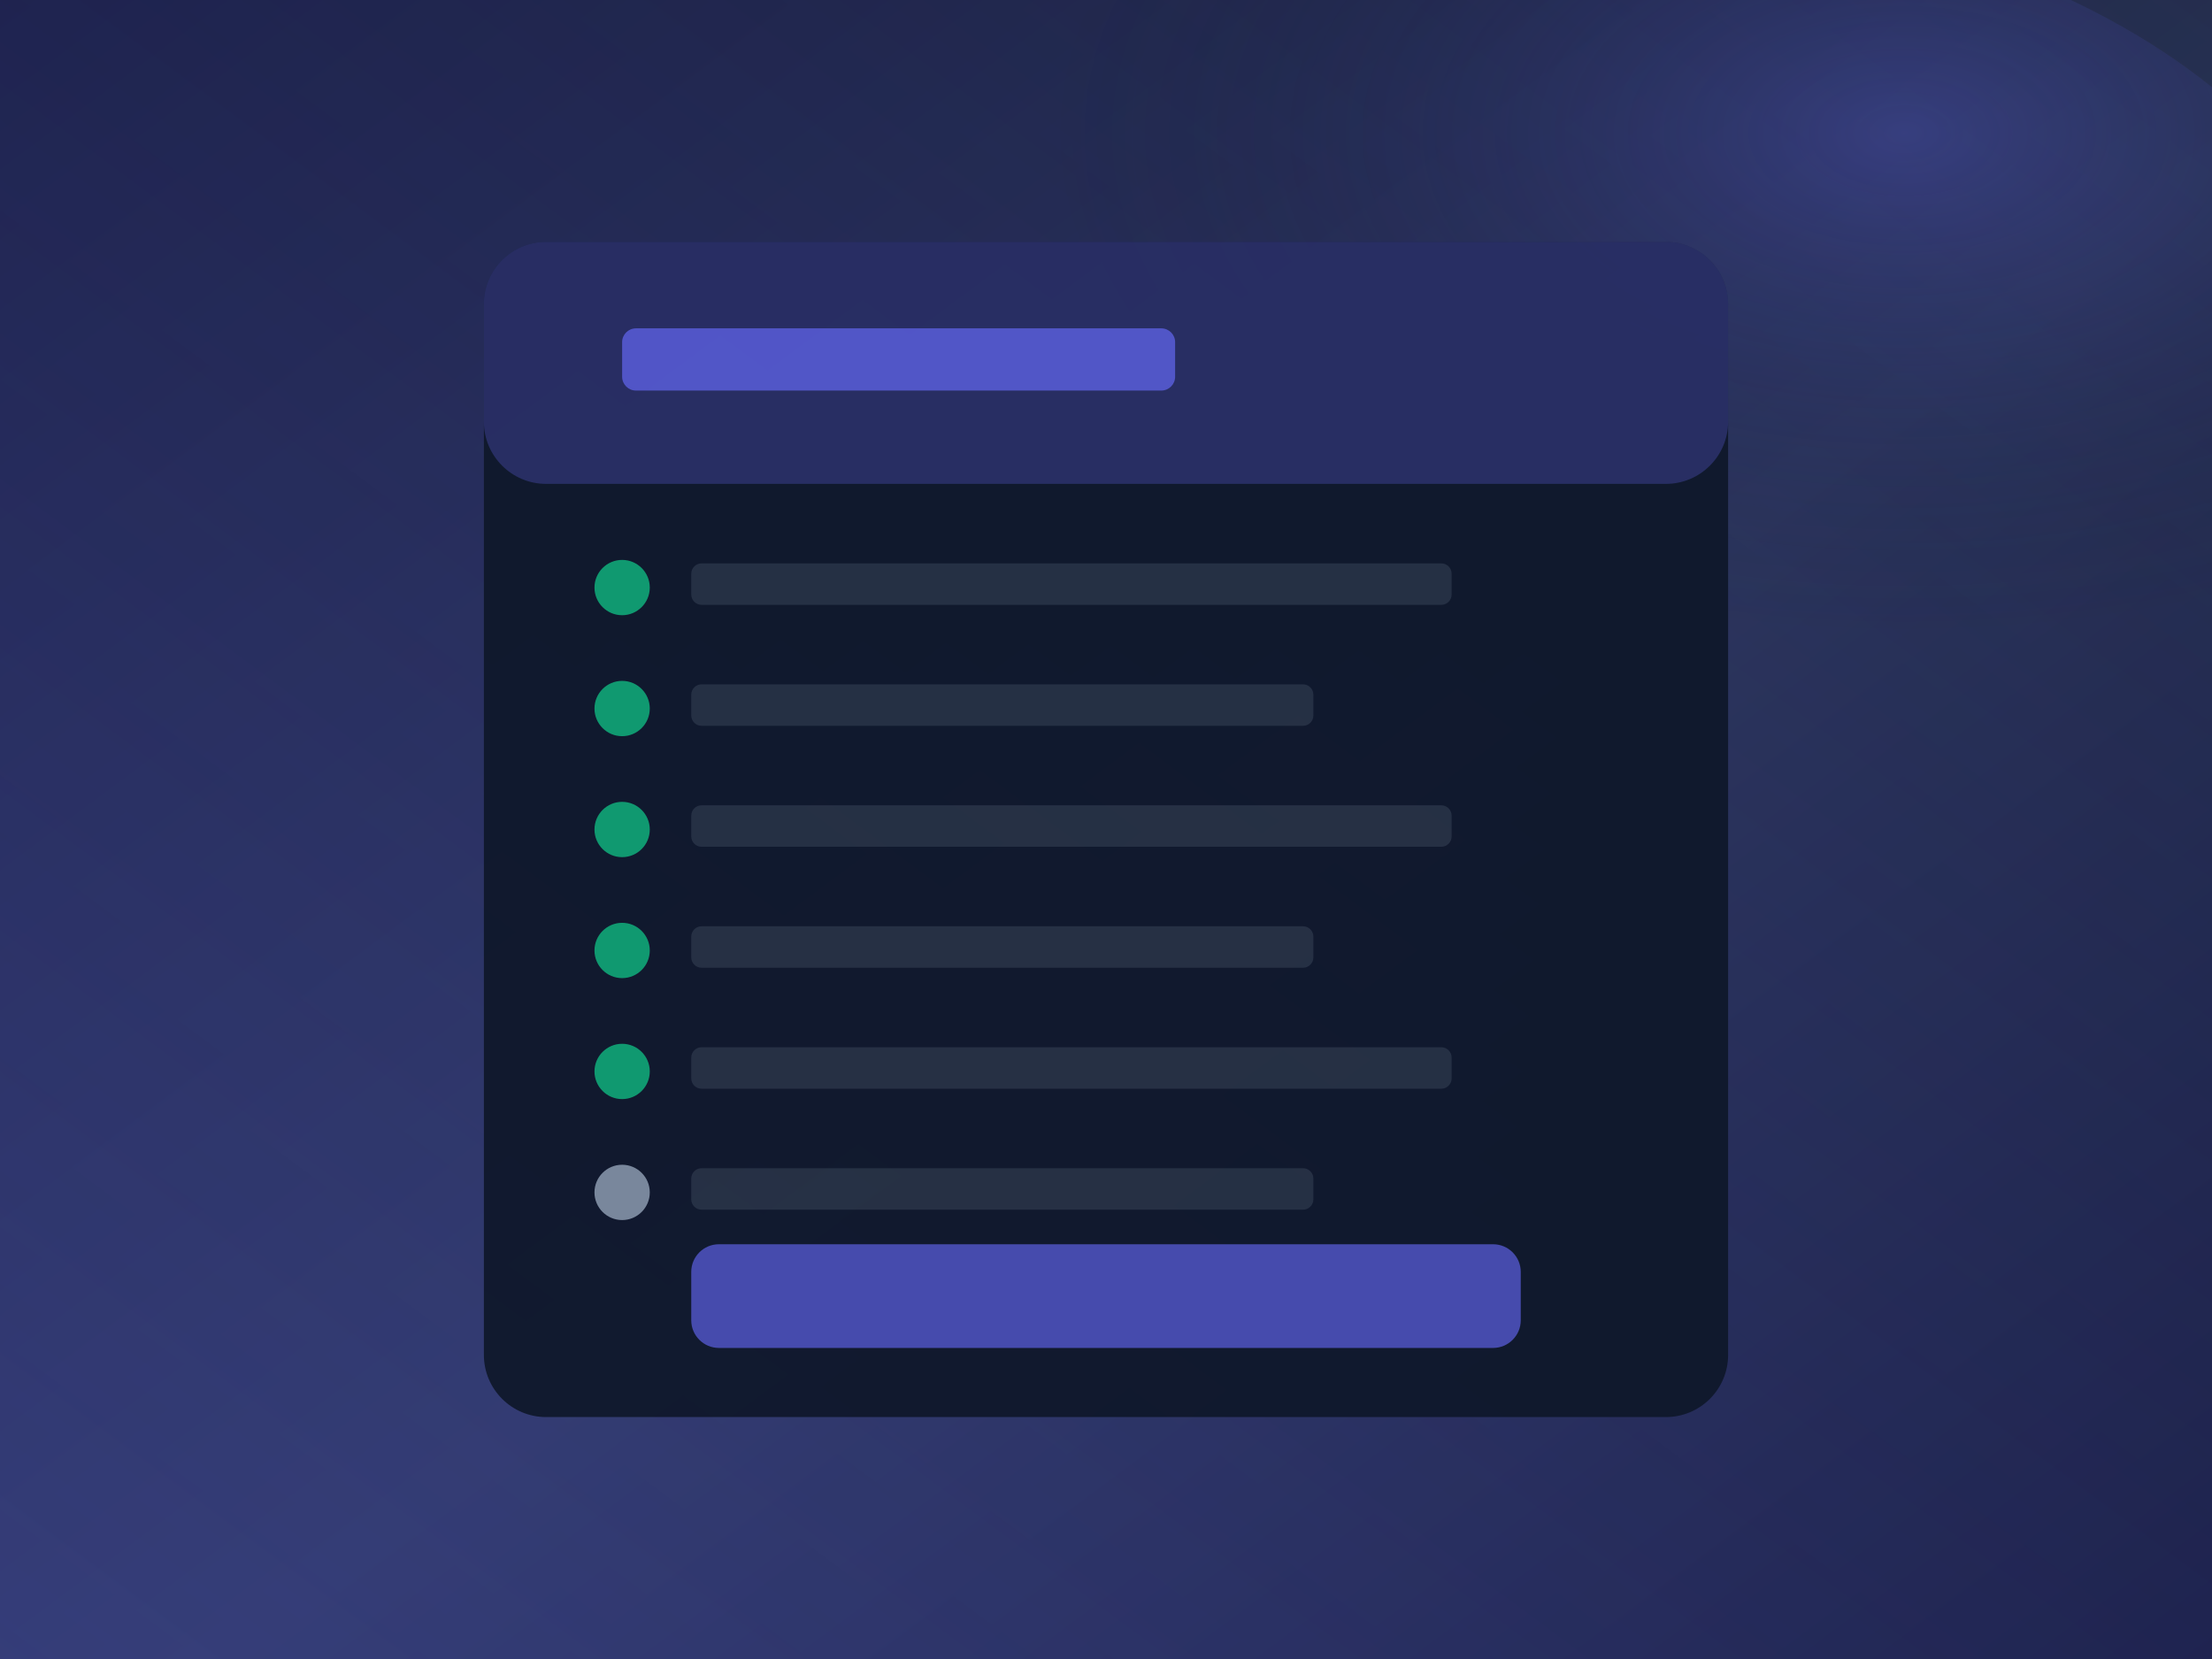
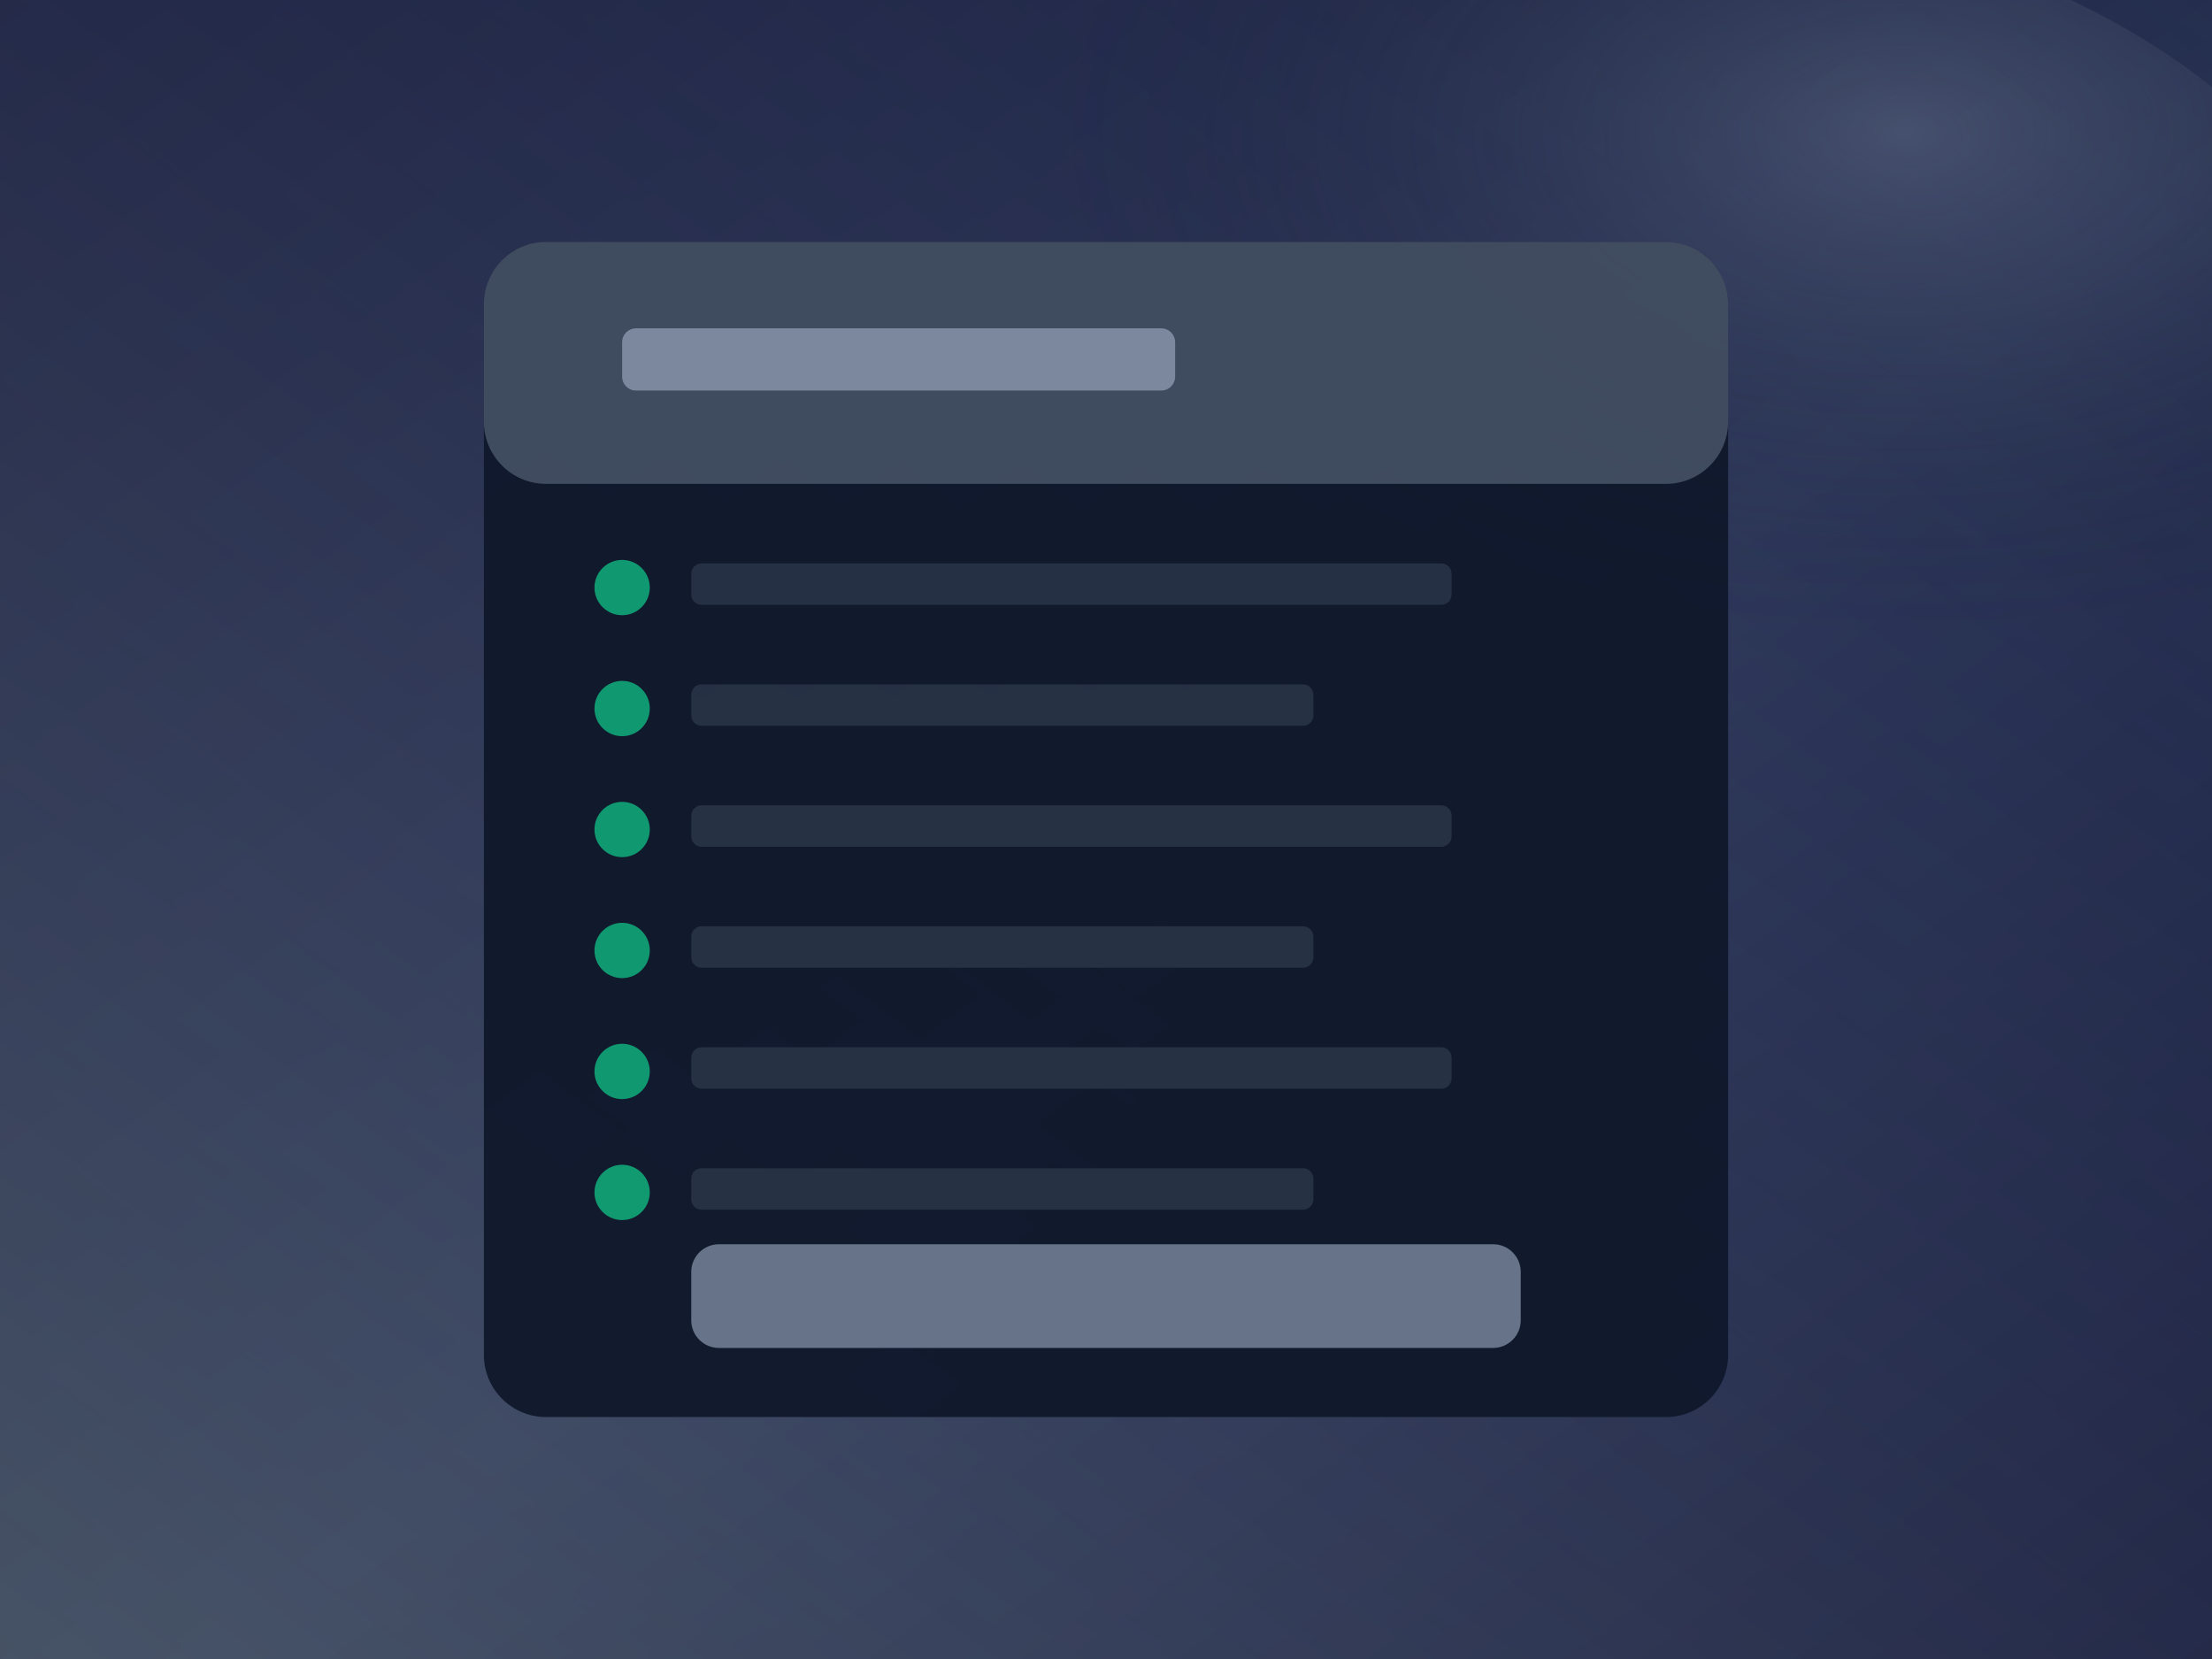
<svg xmlns="http://www.w3.org/2000/svg" width="640" height="480" viewBox="0 0 640 480" role="img" aria-hidden="true">
  <defs>
-     <linearGradient id="g_0adf953c" x1="0%" y1="0%" x2="100%" y2="100%">
+     <linearGradient id="g_91ecc5ee" x1="0%" y1="0%" x2="100%" y2="100%">
      <stop offset="0%" stop-color="#0A0F1E" />
      <stop offset="55%" stop-color="#1E293B" />
      <stop offset="100%" stop-color="#0A0F1E" />
    </linearGradient>
-     <linearGradient id="g_009d48ad" x1="0%" y1="100%" x2="100%" y2="0%">
-       <stop offset="0%" stop-color="#6366F1" stop-opacity="0.35" />
+     <linearGradient id="g_e018f534" x1="0%" y1="100%" x2="100%" y2="0%">
+       <stop offset="0%" stop-color="#94A3B8" stop-opacity="0.35" />
      <stop offset="100%" stop-color="#6366F1" stop-opacity="0.12" />
    </linearGradient>
-     <radialGradient id="r_g_0adf953c" cx="70%" cy="25%" r="55%">
-       <stop offset="0%" stop-color="#6366F1" stop-opacity="0.28" />
+     <radialGradient id="r_g_91ecc5ee" cx="70%" cy="25%" r="55%">
+       <stop offset="0%" stop-color="#94A3B8" stop-opacity="0.28" />
      <stop offset="100%" stop-color="#0A0F1E" stop-opacity="0" />
    </radialGradient>
-     <filter id="soft_g_0adf953c" x="-20%" y="-20%" width="140%" height="140%">
+     <filter id="soft_g_91ecc5ee" x="-20%" y="-20%" width="140%" height="140%">
      <feGaussianBlur stdDeviation="8" />
    </filter>
  </defs>
-   <rect width="640" height="480" fill="url(#g_0adf953c)" />
-   <rect width="640" height="480" fill="url(#g_009d48ad)" />
-   <ellipse cx="460" cy="105" rx="224" ry="134" fill="url(#r_g_0adf953c)" />
+   <rect width="640" height="480" fill="url(#g_91ecc5ee)" />
+   <rect width="640" height="480" fill="url(#g_e018f534)" />
+   <ellipse cx="460" cy="105" rx="224" ry="134" fill="url(#r_g_91ecc5ee)" />
  <rect x="140" y="70" width="360" height="340" rx="18" fill="rgba(15,23,42,0.92)" opacity="1" />
-   <rect x="140" y="70" width="360" height="70" rx="18" fill="#6366F1" opacity="0.28" />
-   <rect x="180" y="95" width="160" height="18" rx="4" fill="#6366F1" opacity="0.7" />
+   <rect x="140" y="70" width="360" height="70" rx="18" fill="#94A3B8" opacity="0.36" />
+   <rect x="180" y="95" width="160" height="18" rx="4" fill="#94A3B8" opacity="0.7" />
  <circle cx="180" cy="170" r="8" fill="#10B981" opacity="0.8" />
  <rect x="200" y="163" width="220" height="12" rx="3" fill="rgba(148,163,184,0.3)" opacity="0.55" />
  <circle cx="180" cy="205" r="8" fill="#10B981" opacity="0.8" />
  <rect x="200" y="198" width="180" height="12" rx="3" fill="rgba(148,163,184,0.3)" opacity="0.55" />
  <circle cx="180" cy="240" r="8" fill="#10B981" opacity="0.8" />
  <rect x="200" y="233" width="220" height="12" rx="3" fill="rgba(148,163,184,0.3)" opacity="0.55" />
  <circle cx="180" cy="275" r="8" fill="#10B981" opacity="0.8" />
  <rect x="200" y="268" width="180" height="12" rx="3" fill="rgba(148,163,184,0.3)" opacity="0.55" />
  <circle cx="180" cy="310" r="8" fill="#10B981" opacity="0.8" />
  <rect x="200" y="303" width="220" height="12" rx="3" fill="rgba(148,163,184,0.3)" opacity="0.55" />
-   <circle cx="180" cy="345" r="8" fill="#94A3B8" opacity="0.8" />
+   <circle cx="180" cy="345" r="8" fill="#10B981" opacity="0.8" />
  <rect x="200" y="338" width="180" height="12" rx="3" fill="rgba(148,163,184,0.3)" opacity="0.55" />
-   <rect x="200" y="360" width="240" height="30" rx="8" fill="#6366F1" opacity="0.65" />
+   <rect x="200" y="360" width="240" height="30" rx="8" fill="#94A3B8" opacity="0.65" />
</svg>
